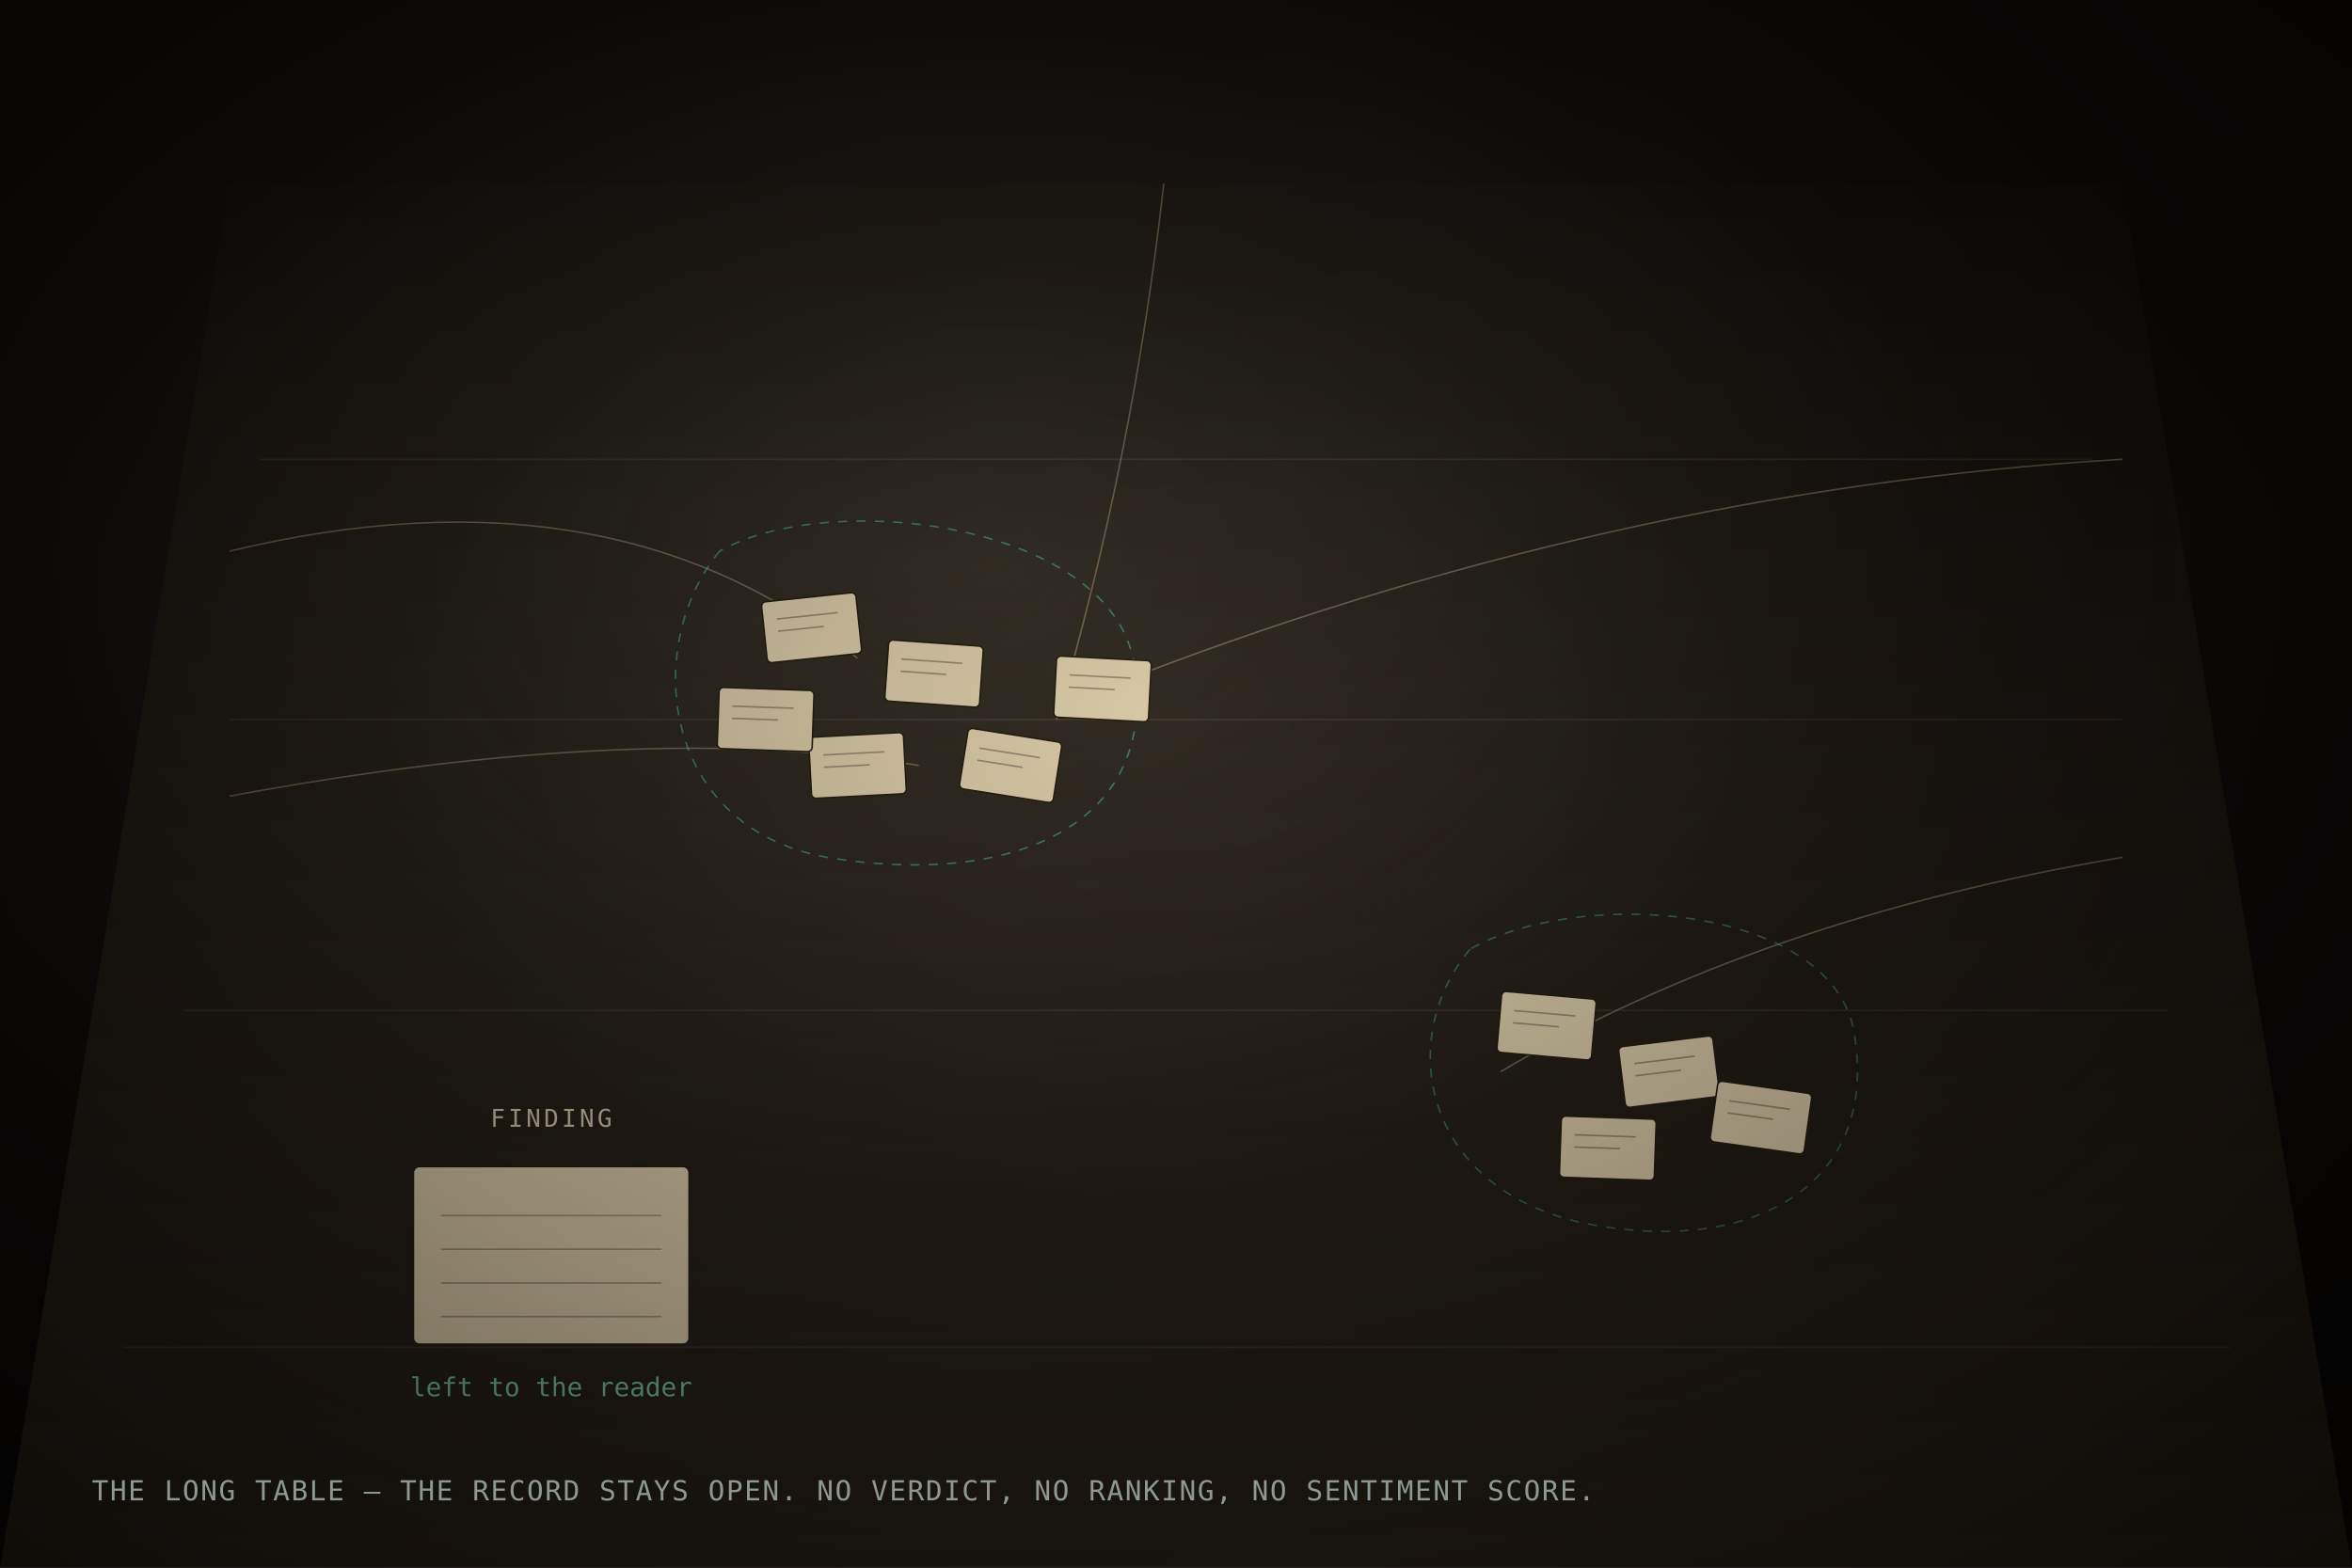
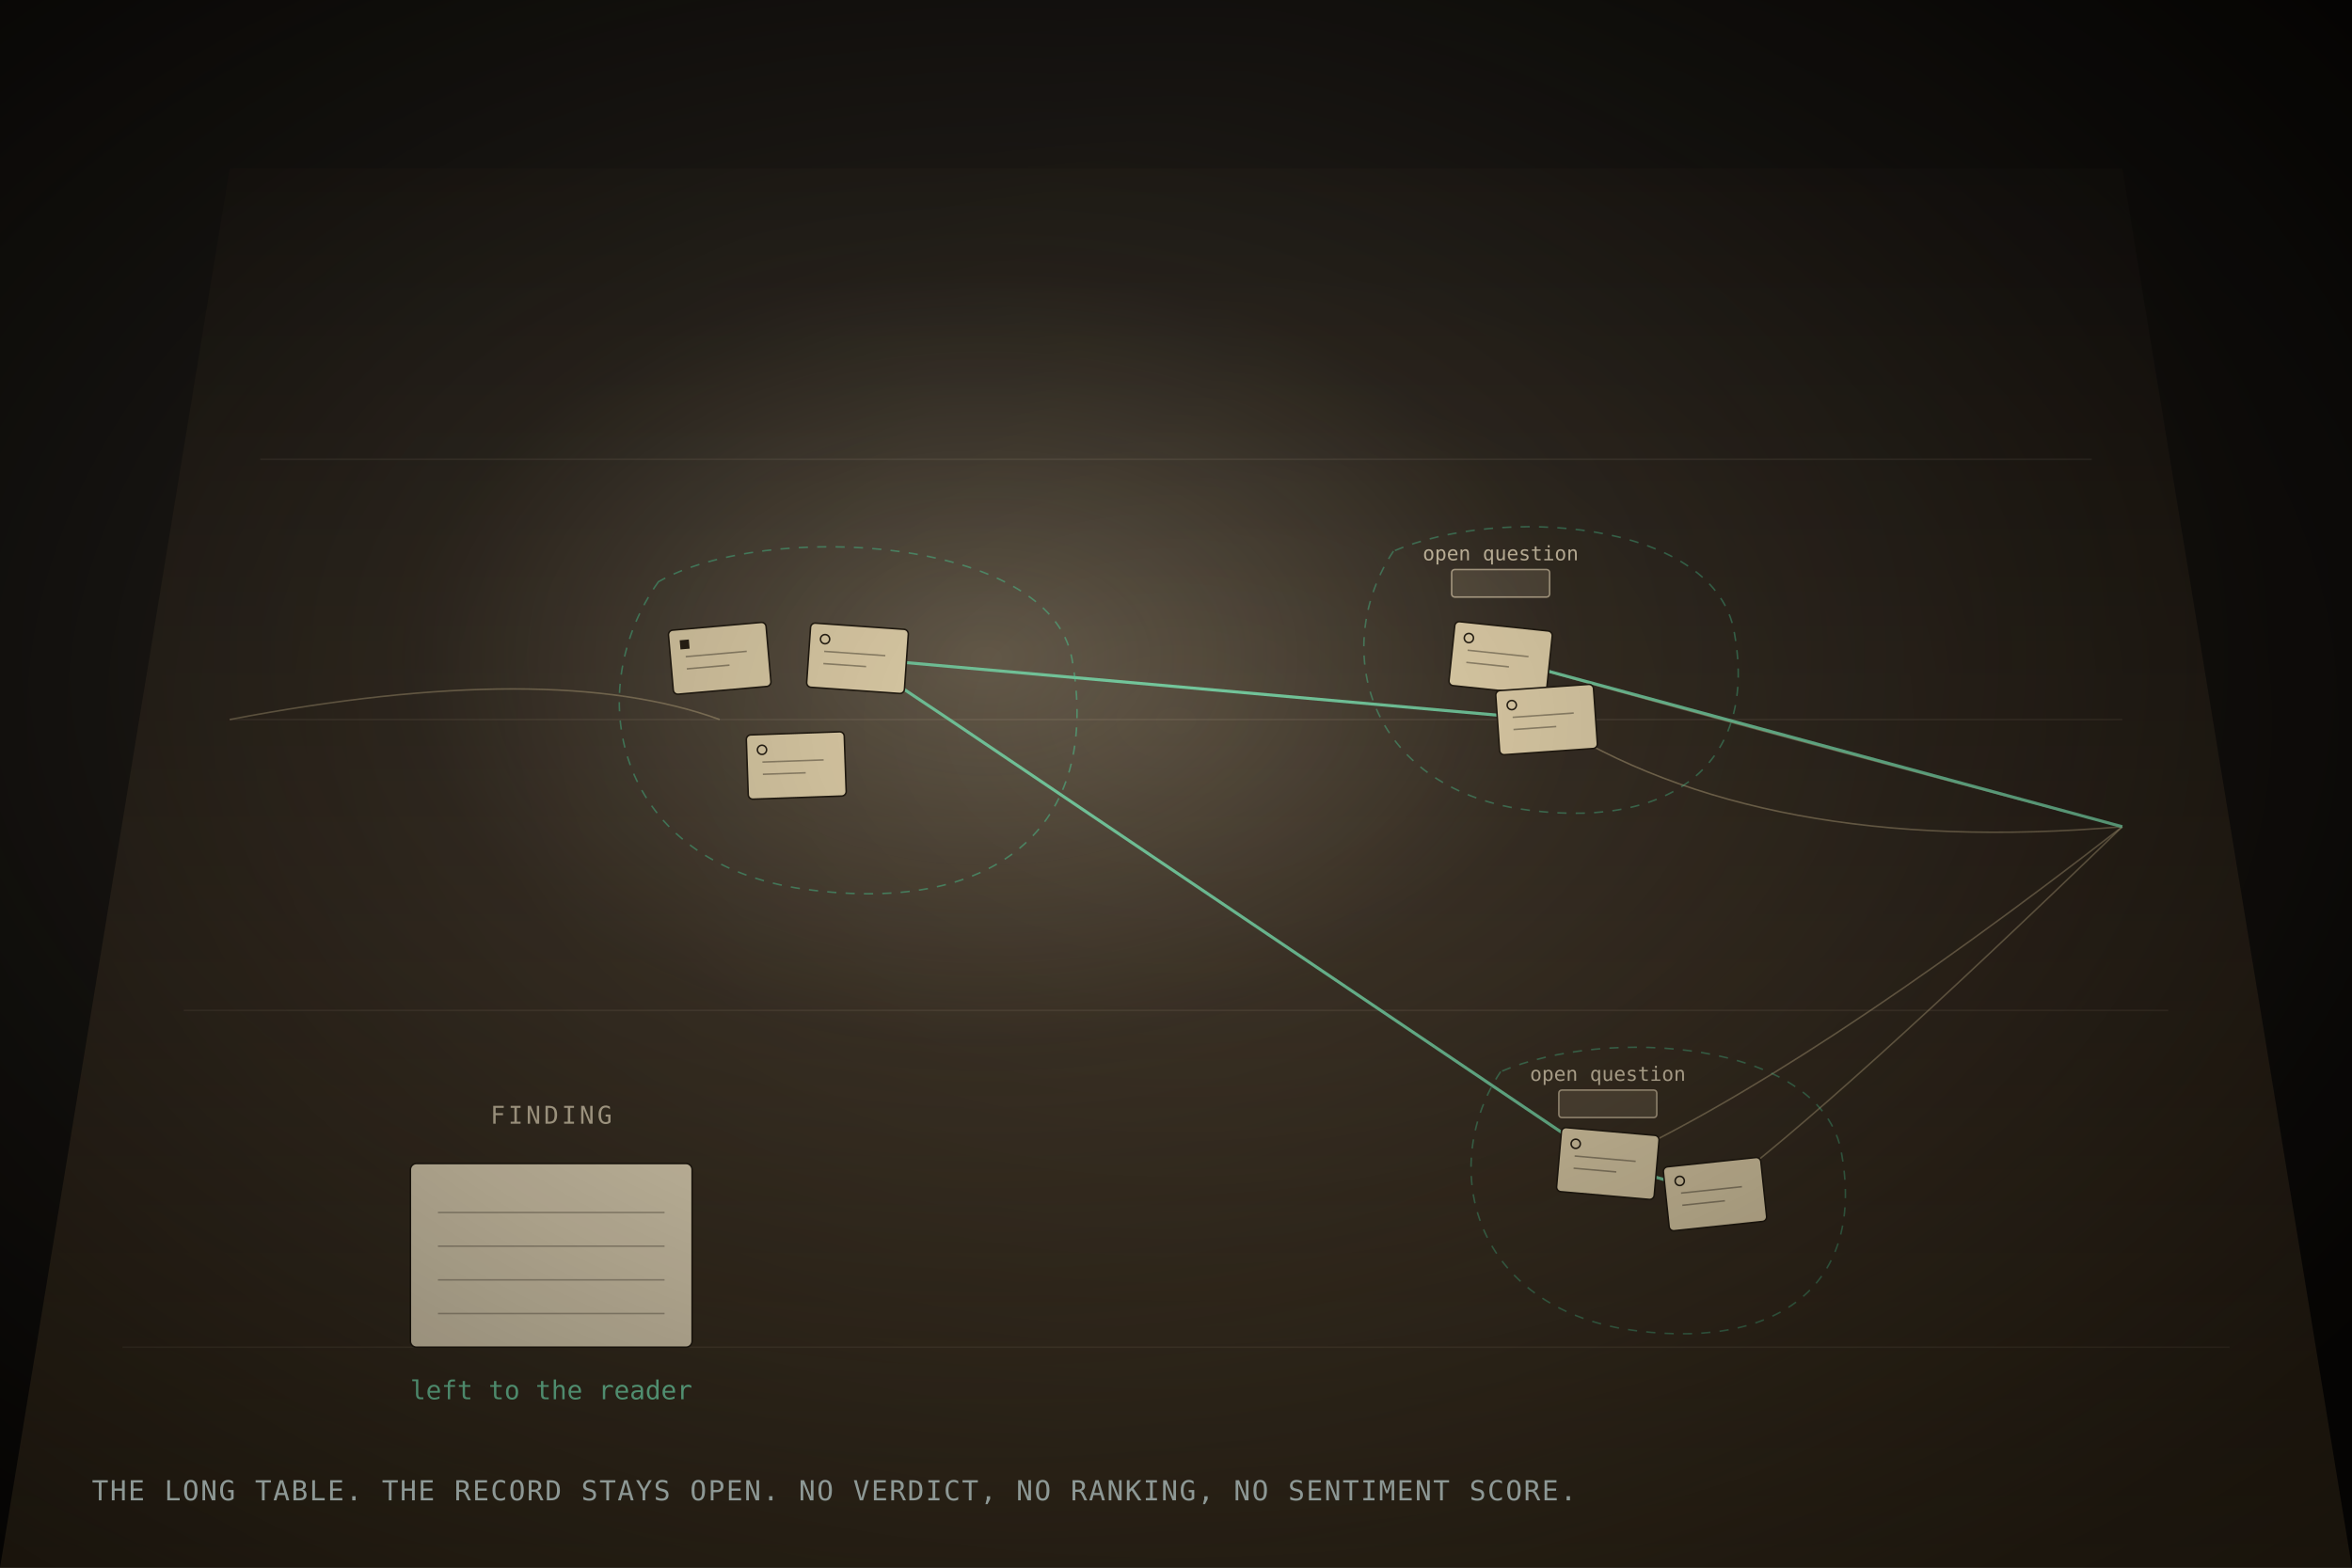
- <svg xmlns="http://www.w3.org/2000/svg" viewBox="0 0 1536 1024" role="img" aria-label="The Long Table, composed final frame: source slips in two open case files, corded to their origins, and a blank ledger line where a verdict would be written.">
+ <svg xmlns="http://www.w3.org/2000/svg" viewBox="0 0 1536 1024" role="img" aria-label="The Long Table, composed final frame: source slips in three open case files, each corded to its origin at the table edge, one bright thread running through every media slip to a single publisher, and a blank ledger sheet where a verdict would be written.">
  <defs>
    <linearGradient id="table" x1="0" y1="0" x2="0" y2="1">
-       <stop offset="0" stop-color="#0b0806" />
-       <stop offset="1" stop-color="#241d15" />
+       <stop offset="0" stop-color="#0e0b08" />
+       <stop offset="0.55" stop-color="#241b12" />
+       <stop offset="1" stop-color="#332818" />
    </linearGradient>
-     <radialGradient id="lamp" cx="0.42" cy="0.36" r="0.75">
-       <stop offset="0" stop-color="#f4e4be" stop-opacity="0.16" />
-       <stop offset="0.55" stop-color="#f4e4be" stop-opacity="0.04" />
-       <stop offset="1" stop-color="#f4e4be" stop-opacity="0" />
+     <radialGradient id="lamp" cx="0.42" cy="0.42" r="0.72">
+       <stop offset="0" stop-color="#fae8c4" stop-opacity="0.34" />
+       <stop offset="0.34" stop-color="#fae8c4" stop-opacity="0.12" />
+       <stop offset="1" stop-color="#fae8c4" stop-opacity="0" />
    </radialGradient>
    <radialGradient id="vig" cx="0.5" cy="0.46" r="0.8">
      <stop offset="0" stop-color="#000" stop-opacity="0" />
-       <stop offset="1" stop-color="#000" stop-opacity="0.62" />
+       <stop offset="1" stop-color="#000" stop-opacity="0.56" />
    </radialGradient>
-     <g id="slip">
-       <rect x="-31" y="-20" width="62" height="40" rx="3" fill="#d8c9a6" stroke="#241d13" />
-       <line x1="-22" y1="-8" x2="18" y2="-8" stroke="#2c2417" stroke-opacity="0.4" />
-       <line x1="-22" y1="0" x2="8" y2="0" stroke="#2c2417" stroke-opacity="0.4" />
+     <g id="slip-media">
+       <rect x="-32" y="-21" width="64" height="42" rx="3" fill="#e4d3ac" stroke="#221b11" />
+       <circle cx="-22" cy="-11" r="3" fill="none" stroke="#2a2216" />
+       <line x1="-22" y1="-3" x2="18" y2="-3" stroke="#2a2216" stroke-opacity="0.42" />
+       <line x1="-22" y1="5" x2="6" y2="5" stroke="#2a2216" stroke-opacity="0.42" />
+     </g>
+     <g id="slip-official">
+       <rect x="-32" y="-21" width="64" height="42" rx="3" fill="#e4d3ac" stroke="#221b11" />
+       <rect x="-25" y="-14" width="6" height="6" fill="#2a2216" />
+       <line x1="-22" y1="-3" x2="18" y2="-3" stroke="#2a2216" stroke-opacity="0.42" />
+       <line x1="-22" y1="5" x2="6" y2="5" stroke="#2a2216" stroke-opacity="0.42" />
    </g>
  </defs>
-   <rect width="1536" height="1024" fill="#080605" />
-   <polygon points="150,120 1386,120 1536,1024 0,1024" fill="url(#table)" />
-   <g stroke="#e9d8b4" stroke-opacity="0.09">
+   <rect width="1536" height="1024" fill="#090705" />
+   <polygon points="150,110 1386,110 1536,1024 0,1024" fill="url(#table)" />
+   <g stroke="#e9d8b4" stroke-opacity="0.1">
    <line x1="170" y1="300" x2="1366" y2="300" />
    <line x1="150" y1="470" x2="1386" y2="470" />
    <line x1="120" y1="660" x2="1416" y2="660" />
    <line x1="80" y1="880" x2="1456" y2="880" />
  </g>
  <rect width="1536" height="1024" fill="url(#lamp)" />
-   <g stroke="#b29e78" stroke-opacity="0.5" fill="none">
-     <path d="M150,360 Q400,300 560,430" />
-     <path d="M150,520 Q420,470 600,500" />
-     <path d="M1386,300 Q1050,320 720,450" />
-     <path d="M1386,560 Q1150,600 980,700" />
-     <path d="M760,120 Q740,300 690,470" />
+   <g stroke="#c4b086" stroke-opacity="0.5" fill="none">
+     <path d="M150,470 Q360,430 470,470" />
+     <path d="M1386,540 Q1120,470 980,430" />
+     <path d="M1386,540 Q1150,560 1010,470" />
+     <path d="M1386,540 Q1180,700 1050,760" />
+     <path d="M1386,540 Q1200,720 1120,780" />
+   </g>
+   <path d="M1386,540 L980,430 L1010,470 L560,430 L620,470 L1050,760 L1120,780" fill="none" stroke="#78d6a8" stroke-opacity="0.9" stroke-width="2" />
+   <g>
+     <path d="M430,380 C380,450 400,560 520,580 C650,600 720,540 700,430 C685,350 500,340 430,380 Z" fill="none" stroke="#4fd39b" stroke-opacity="0.5" stroke-dasharray="6 6" />
+     <use href="#slip-official" x="0" y="0" transform="translate(470 430) rotate(-5)" />
+     <use href="#slip-media" x="0" y="0" transform="translate(560 430) rotate(4)" />
+     <use href="#slip-media" x="0" y="0" transform="translate(520 500) rotate(-2)" />
  </g>
  <g>
-     <path d="M470,360 C420,420 430,540 540,560 C660,580 760,540 740,430 C720,340 540,320 470,360 Z" fill="none" stroke="#4fd39b" stroke-opacity="0.5" stroke-dasharray="6 6" />
-     <use href="#slip" x="530" y="410" transform="rotate(-6 530 410)" />
-     <use href="#slip" x="610" y="440" transform="rotate(4 610 440)" />
-     <use href="#slip" x="560" y="500" transform="rotate(-3 560 500)" />
-     <use href="#slip" x="660" y="500" transform="rotate(9 660 500)" />
-     <use href="#slip" x="500" y="470" transform="rotate(2 500 470)" />
+     <path d="M910,360 C870,420 890,510 990,528 C1090,544 1150,500 1132,410 C1116,340 980,330 910,360 Z" fill="none" stroke="#4fd39b" stroke-opacity="0.42" stroke-dasharray="6 6" />
+     <use href="#slip-media" x="0" y="0" transform="translate(980 430) rotate(6)" />
+     <use href="#slip-media" x="0" y="0" transform="translate(1010 470) rotate(-4)" />
+     <rect x="948" y="372" width="64" height="18" rx="2" fill="#fae8c4" fill-opacity="0.14" stroke="#fae8c4" stroke-opacity="0.6" />
+     <text x="980" y="366" fill="#cec1a6" font-family="'DM Mono', monospace" font-size="13" text-anchor="middle">open question</text>
  </g>
-   <use href="#slip" x="720" y="450" transform="rotate(3 720 450)" />
  <g>
-     <path d="M960,620 C910,680 930,780 1040,800 C1150,820 1230,770 1210,670 C1190,590 1030,580 960,620 Z" fill="none" stroke="#4fd39b" stroke-opacity="0.4" stroke-dasharray="6 6" />
-     <use href="#slip" x="1010" y="670" transform="rotate(5 1010 670)" />
-     <use href="#slip" x="1090" y="700" transform="rotate(-7 1090 700)" />
-     <use href="#slip" x="1050" y="750" transform="rotate(2 1050 750)" />
-     <use href="#slip" x="1150" y="730" transform="rotate(8 1150 730)" />
+     <path d="M980,700 C940,760 960,850 1060,868 C1160,884 1220,840 1202,750 C1186,680 1050,670 980,700 Z" fill="none" stroke="#4fd39b" stroke-opacity="0.42" stroke-dasharray="6 6" />
+     <use href="#slip-media" x="0" y="0" transform="translate(1050 760) rotate(5)" />
+     <use href="#slip-media" x="0" y="0" transform="translate(1120 780) rotate(-6)" />
+     <rect x="1018" y="712" width="64" height="18" rx="2" fill="#fae8c4" fill-opacity="0.14" stroke="#fae8c4" stroke-opacity="0.6" />
+     <text x="1050" y="706" fill="#cec1a6" font-family="'DM Mono', monospace" font-size="13" text-anchor="middle">open question</text>
  </g>
  <g transform="translate(360,820)">
-     <rect x="-90" y="-58" width="180" height="116" rx="4" fill="#d8c9a6" stroke="#241d13" />
-     <g stroke="#2c2417" stroke-opacity="0.35">
-       <line x1="-72" y1="-26" x2="72" y2="-26" />
-       <line x1="-72" y1="-4" x2="72" y2="-4" />
-       <line x1="-72" y1="18" x2="72" y2="18" />
-       <line x1="-72" y1="40" x2="72" y2="40" />
+     <rect x="-92" y="-60" width="184" height="120" rx="4" fill="#efe1c1" stroke="#221b11" />
+     <g stroke="#2a2216" stroke-opacity="0.32">
+       <line x1="-74" y1="-28" x2="74" y2="-28" />
+       <line x1="-74" y1="-6" x2="74" y2="-6" />
+       <line x1="-74" y1="16" x2="74" y2="16" />
+       <line x1="-74" y1="38" x2="74" y2="38" />
    </g>
-     <text x="0" y="-84" fill="#cec1a6" font-family="'DM Mono', monospace" font-size="16" text-anchor="middle" letter-spacing="2">FINDING</text>
-     <text x="0" y="92" fill="#78bd97" font-family="'DM Mono', monospace" font-size="17" text-anchor="middle">left to the reader</text>
+     <text x="0" y="-86" fill="#cec1a6" font-family="'DM Mono', monospace" font-size="16" text-anchor="middle" letter-spacing="2">FINDING</text>
+     <text x="0" y="94" fill="#78d6a8" font-family="'DM Mono', monospace" font-size="17" text-anchor="middle">left to the reader</text>
  </g>
  <rect width="1536" height="1024" fill="url(#vig)" />
-   <text x="60" y="980" fill="#8d9895" font-family="'DM Mono', monospace" font-size="18" letter-spacing="1">THE LONG TABLE — THE RECORD STAYS OPEN. NO VERDICT, NO RANKING, NO SENTIMENT SCORE.</text>
+   <text x="60" y="980" fill="#8d9895" font-family="'DM Mono', monospace" font-size="18" letter-spacing="1">THE LONG TABLE. THE RECORD STAYS OPEN. NO VERDICT, NO RANKING, NO SENTIMENT SCORE.</text>
</svg>
